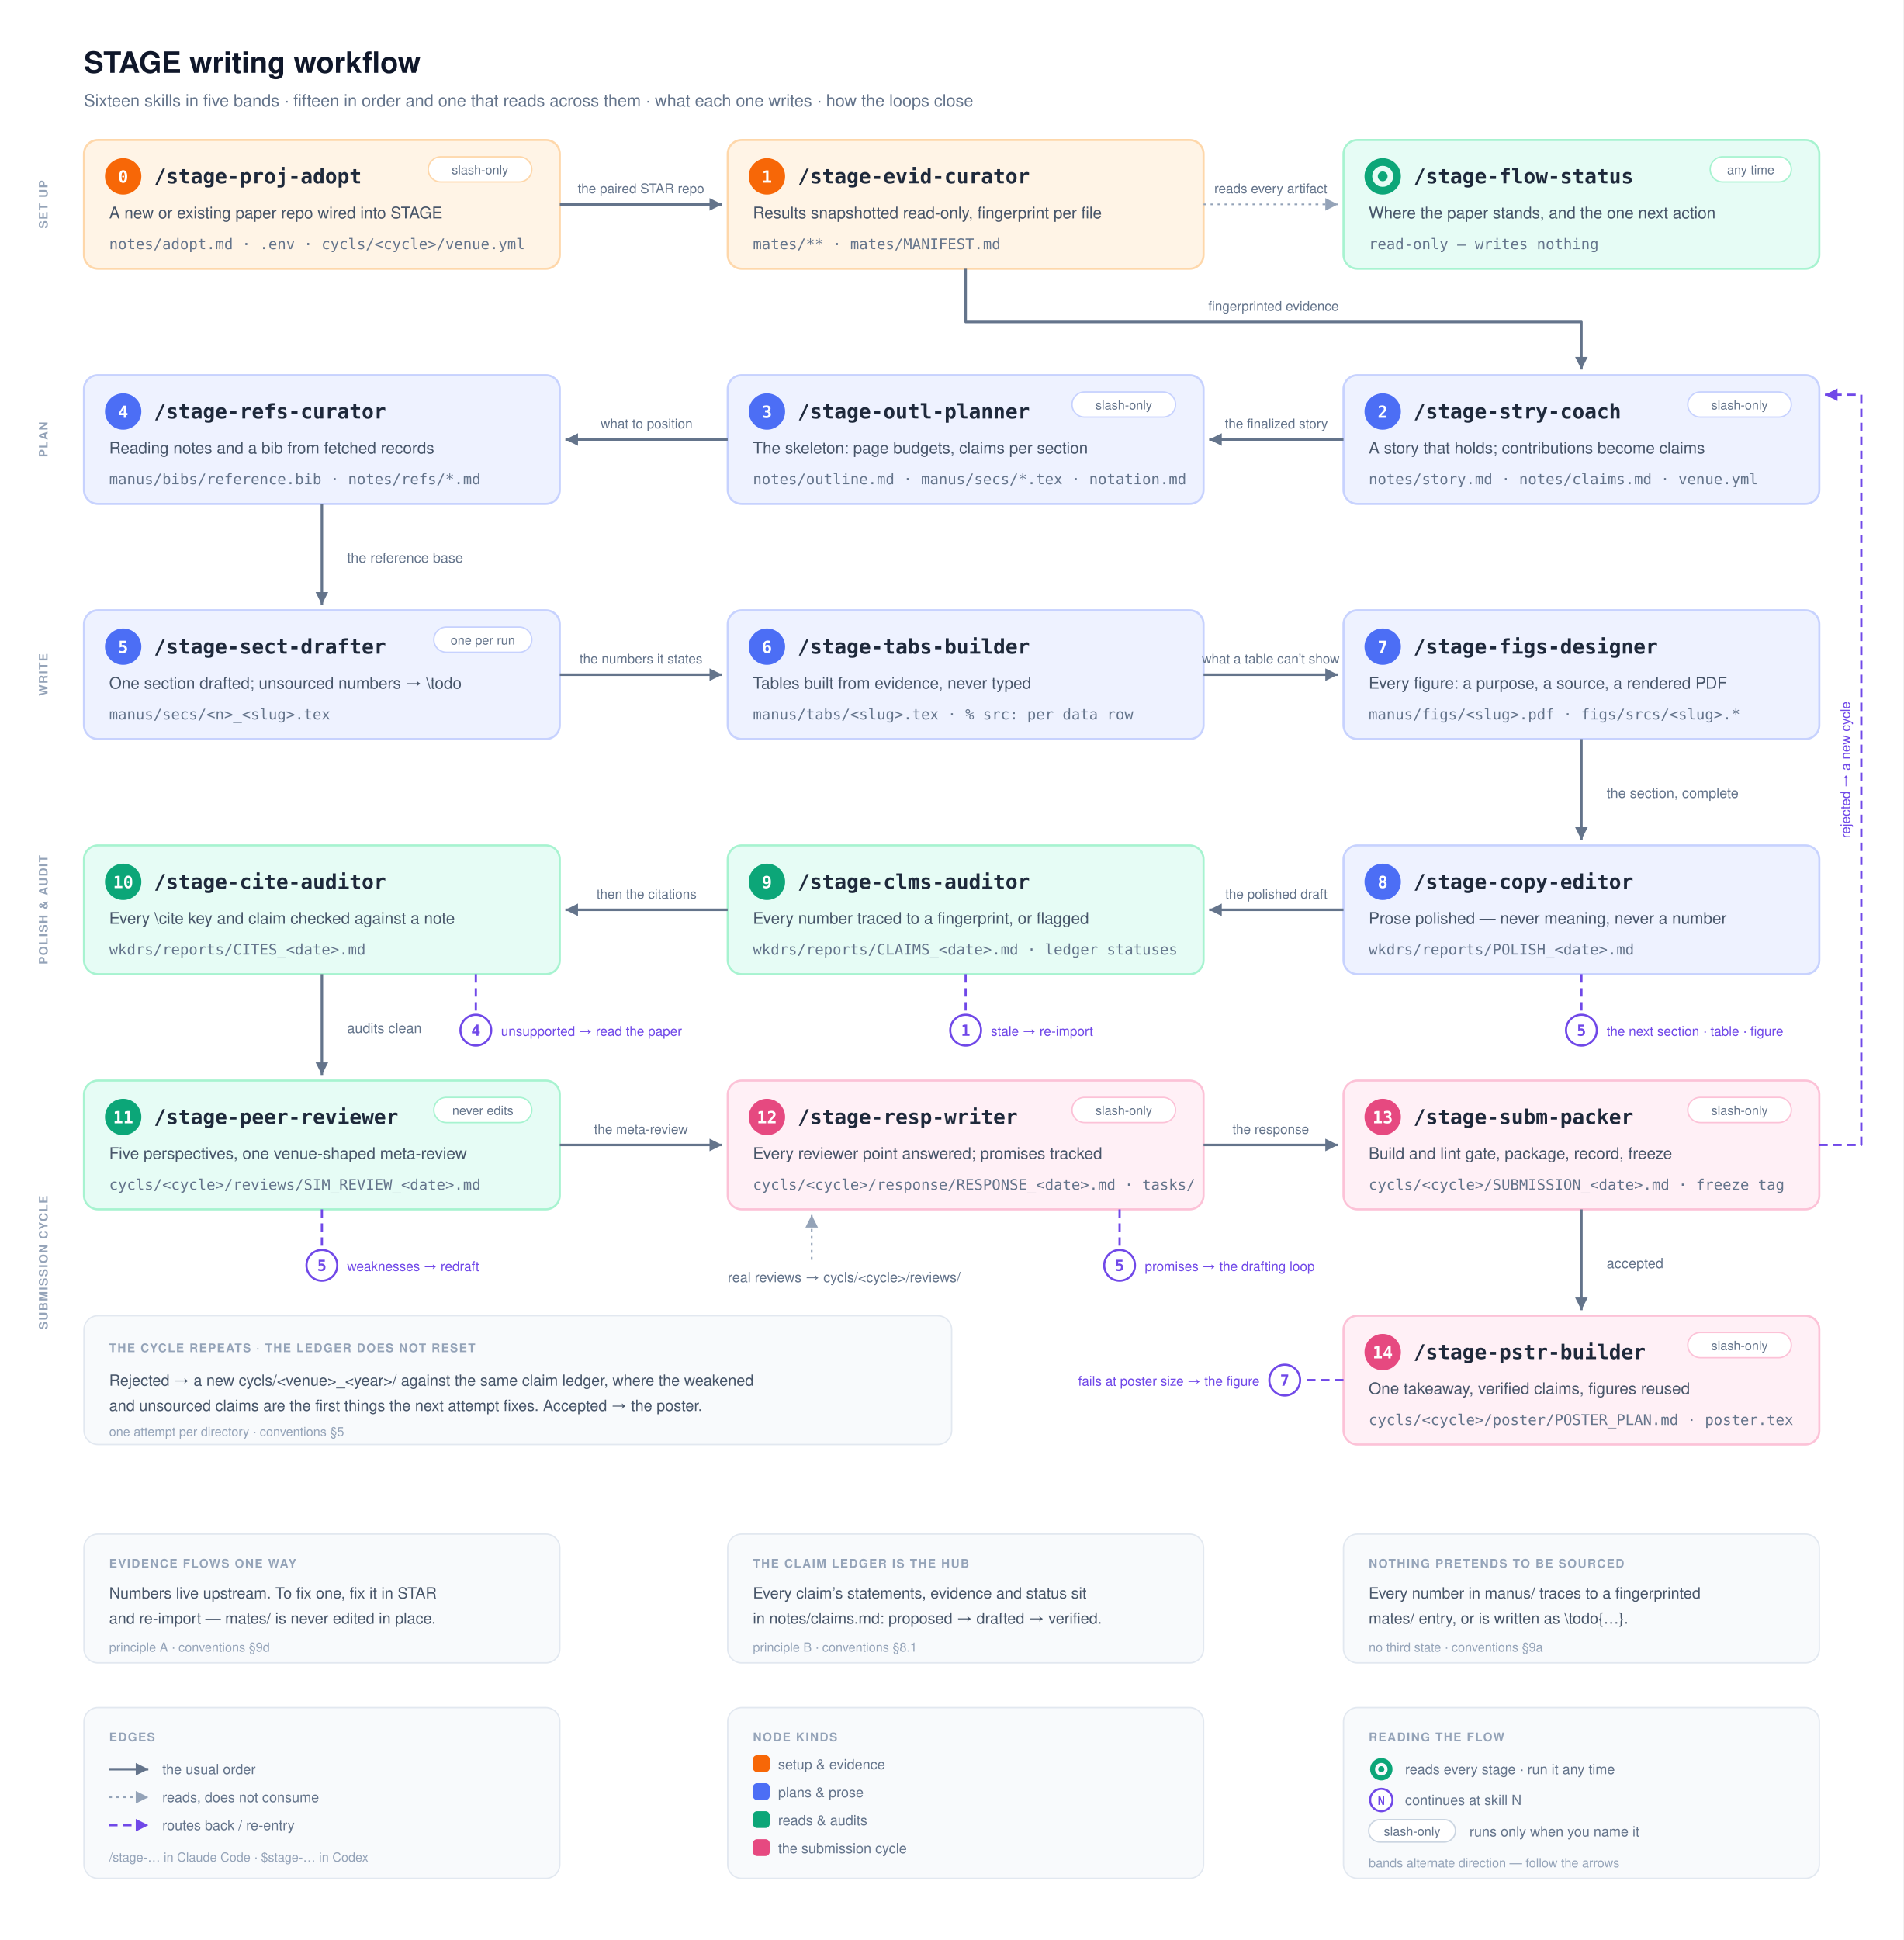
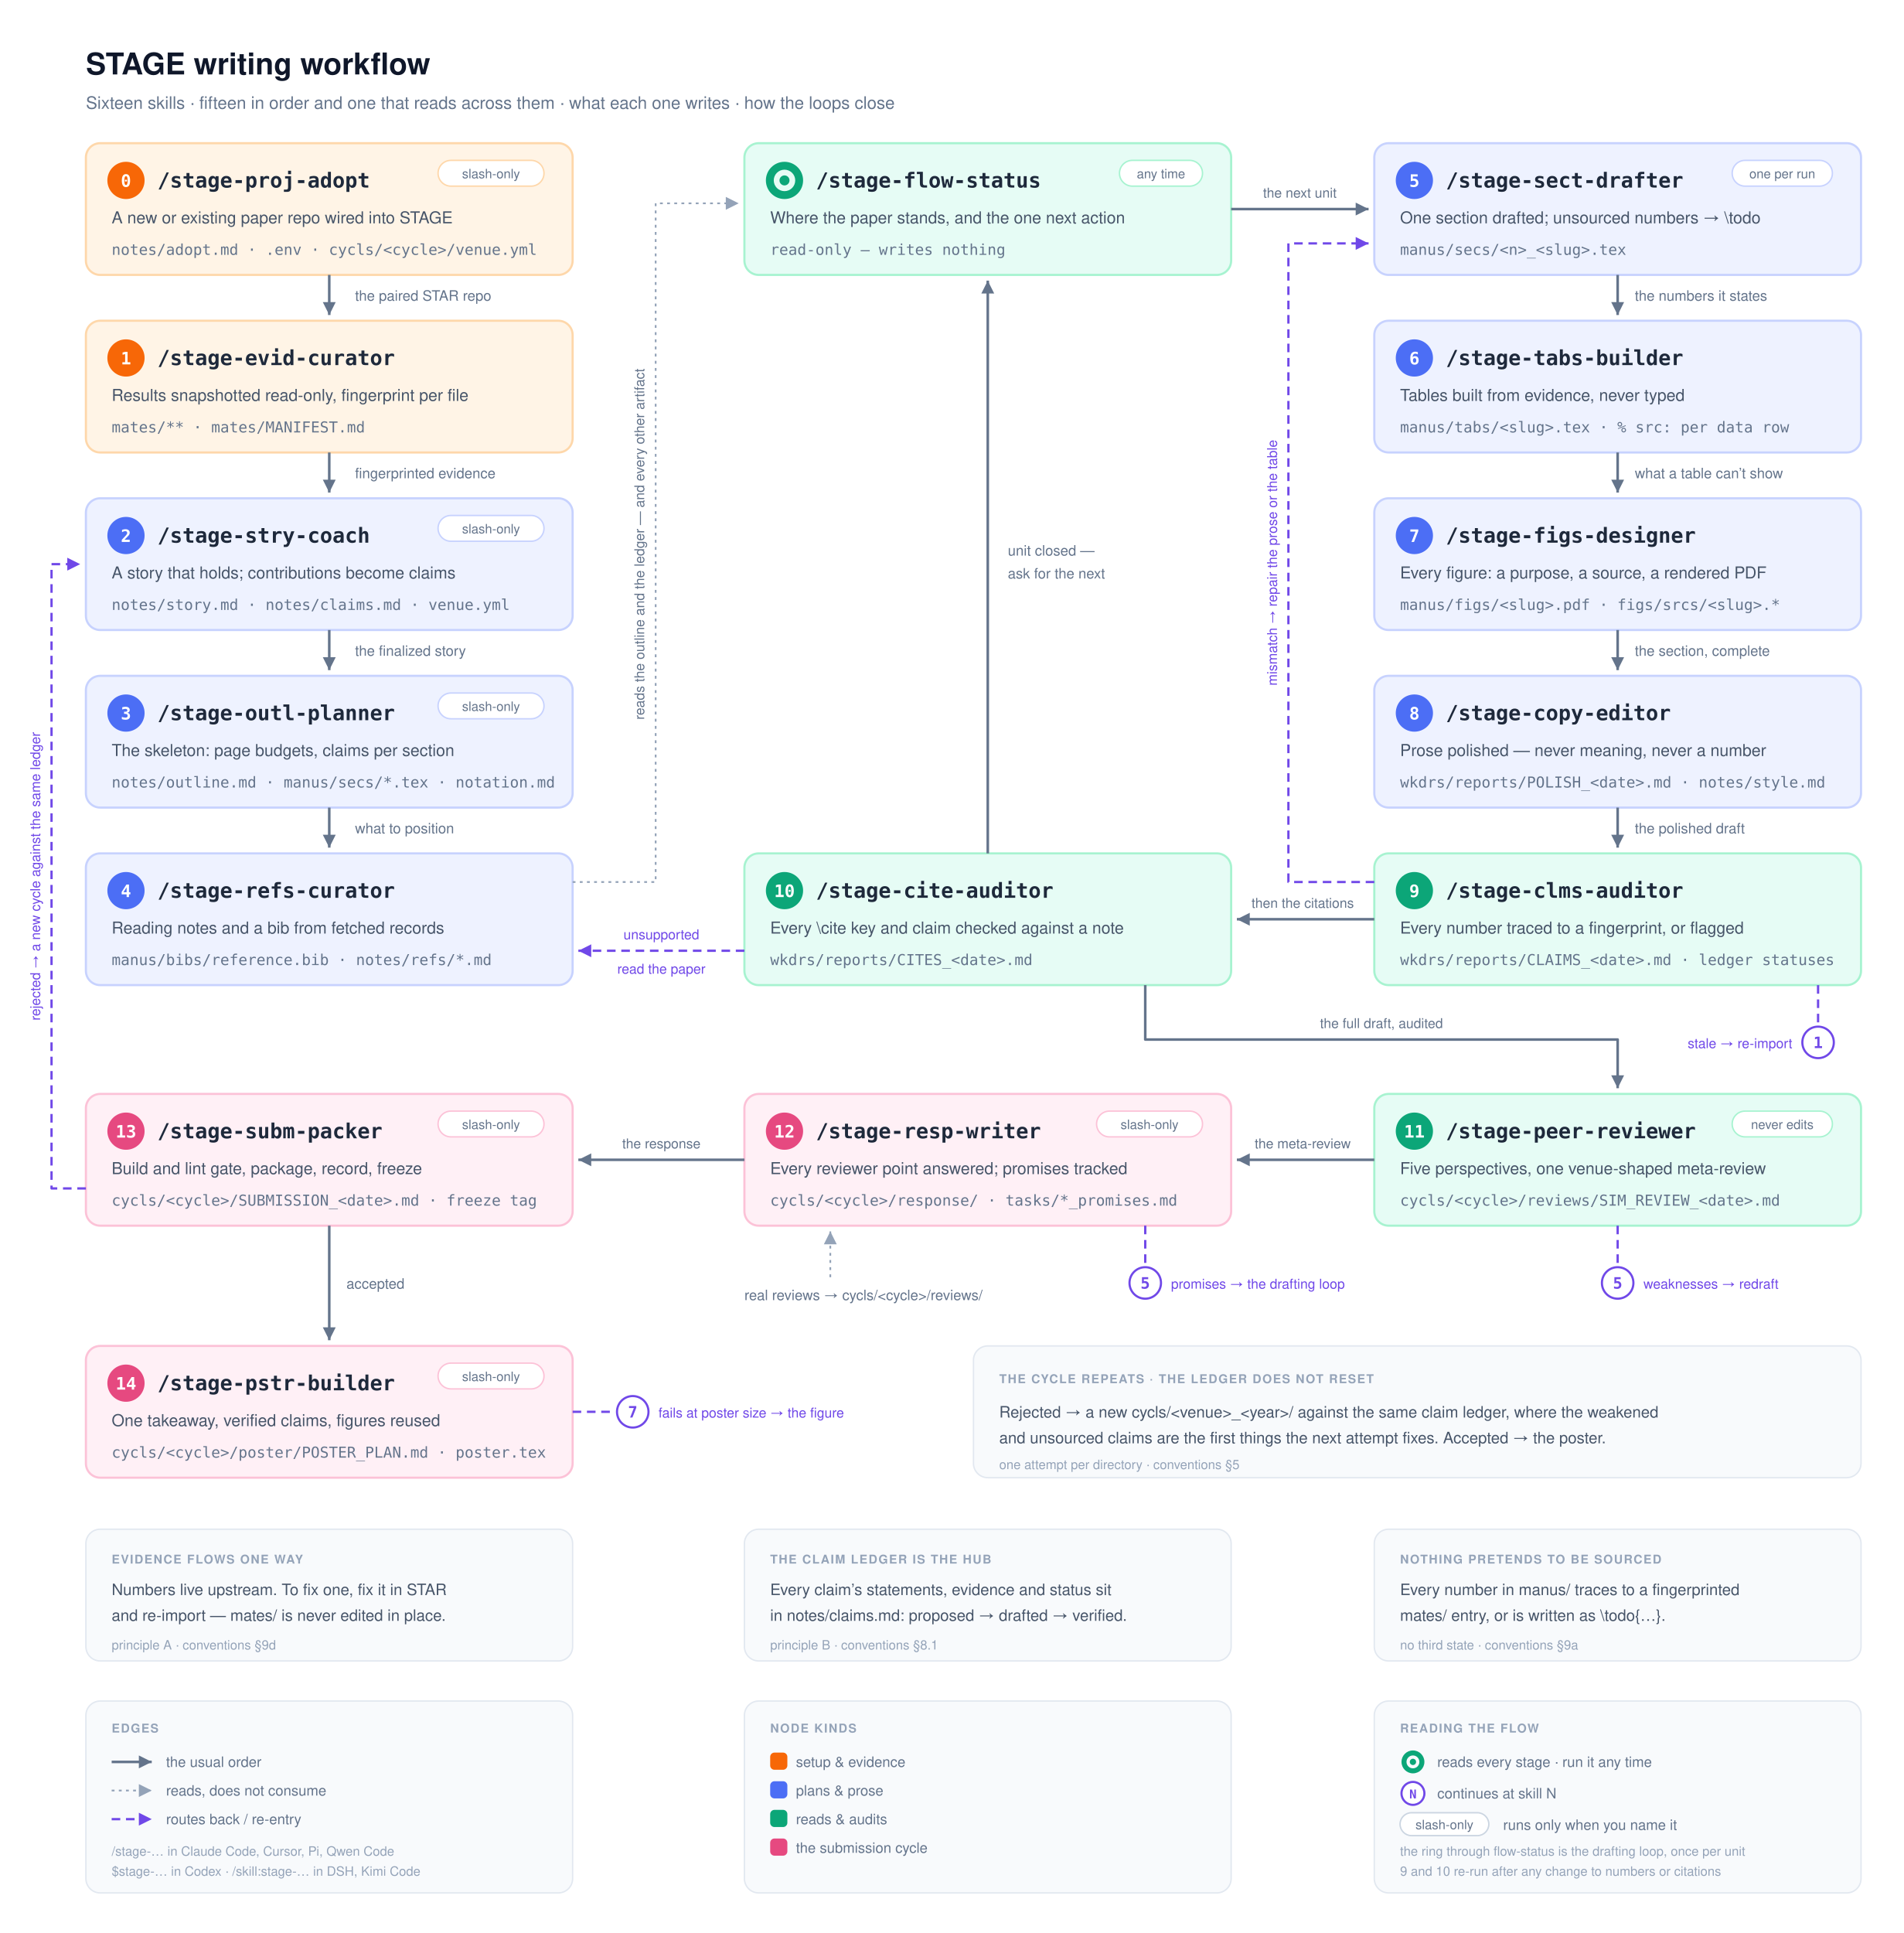
- <svg xmlns="http://www.w3.org/2000/svg" viewBox="0 0 1360 1386" width="1360" height="1386" font-family="-apple-system, BlinkMacSystemFont, 'Segoe UI', Helvetica, Arial, sans-serif">
+ <svg xmlns="http://www.w3.org/2000/svg" viewBox="0 0 1330 1350" width="1330" height="1350" font-family="-apple-system, BlinkMacSystemFont, 'Segoe UI', Helvetica, Arial, sans-serif">
  <defs>
    <style>
      .nt { font-family: Menlo, ui-monospace, SFMono-Regular, Consolas, monospace; font-size: 14.5px; font-weight: 600; fill: #1e293b; }
      .np { font-size: 11.5px; fill: #475569; }
      .no { font-family: Menlo, ui-monospace, SFMono-Regular, Consolas, monospace; font-size: 10.5px; fill: #64748b; }
      .bn { font-family: Menlo, ui-monospace, SFMono-Regular, Consolas, monospace; font-size: 12px; font-weight: 700; fill: #ffffff; text-anchor: middle; }
      .tag { font-size: 9px; fill: #64748b; text-anchor: middle; }
      .el { font-size: 10px; fill: #64748b; }
      .elc { font-size: 9.5px; fill: #64748b; text-anchor: middle; }
      .lv { font-size: 9.5px; fill: #7048e8; }
      .lvc { font-size: 9.5px; fill: #7048e8; text-anchor: middle; }
      .spine { fill: none; stroke: #64748b; stroke-width: 1.8; stroke-linejoin: round; }
      .loop { fill: none; stroke: #7048e8; stroke-width: 1.6; stroke-dasharray: 6 4; stroke-linejoin: round; }
      .stub { fill: none; stroke: #7048e8; stroke-width: 1.6; stroke-dasharray: 6 4; }
      .read { fill: none; stroke: #94a3b8; stroke-width: 1.2; stroke-dasharray: 2 3; stroke-linejoin: round; }
      .ah { fill: #64748b; }
      .ahr { fill: #94a3b8; }
      .ahv { fill: #7048e8; }
      .jn { font-family: Menlo, ui-monospace, SFMono-Regular, Consolas, monospace; font-size: 11px; font-weight: 700; fill: #7048e8; text-anchor: middle; }
      .lh { font-size: 8.5px; font-weight: 700; fill: #94a3b8; letter-spacing: 0.09em; }
-       .bl { font-size: 8.5px; font-weight: 700; fill: #94a3b8; letter-spacing: 0.09em; text-anchor: middle; }
      .ef { font-size: 9px; fill: #94a3b8; }
      .cb { font-size: 11px; fill: #475569; }
    </style>
  </defs>
-   <rect x="0" y="0" width="1360" height="1386" fill="#ffffff" />
+   <rect x="0" y="0" width="1330" height="1350" fill="#ffffff" />
  <text x="60" y="52" font-size="21" font-weight="700" fill="#0f172a">STAGE writing workflow</text>
-   <text x="60" y="76" font-size="12" fill="#64748b">Sixteen skills in five bands · fifteen in order and one that reads across them · what each one writes · how the loops close</text>
-   <text class="bl" x="34" y="146" transform="rotate(-90 34 146)">SET UP</text>
-   <text class="bl" x="34" y="314" transform="rotate(-90 34 314)">PLAN</text>
-   <text class="bl" x="34" y="482" transform="rotate(-90 34 482)">WRITE</text>
-   <text class="bl" x="34" y="650" transform="rotate(-90 34 650)">POLISH &amp; AUDIT</text>
-   <text class="bl" x="34" y="902" transform="rotate(-90 34 902)">SUBMISSION CYCLE</text>
+   <text x="60" y="76" font-size="12" fill="#64748b">Sixteen skills · fifteen in order and one that reads across them · what each one writes · how the loops close</text>
  <rect x="60" y="100" width="340" height="92" rx="10" fill="#fff4e6" stroke="#fed7aa" stroke-width="1.5" />
  <circle cx="88" cy="126" r="13" fill="#f76707" />
  <text class="bn" x="88" y="130.5">0</text>
  <text class="nt" x="110" y="131">/stage-proj-adopt</text>
  <rect x="306" y="112" width="74" height="18" rx="9" fill="#ffffff" stroke="#fed7aa" />
  <text class="tag" x="343" y="124.5">slash-only</text>
  <text class="np" x="78" y="156">A new or existing paper repo wired into STAGE</text>
  <text class="no" x="78" y="178">notes/adopt.md · .env · cycls/&lt;cycle&gt;/venue.yml</text>
-   <rect x="520" y="100" width="340" height="92" rx="10" fill="#fff4e6" stroke="#fed7aa" stroke-width="1.5" />
-   <circle cx="548" cy="126" r="13" fill="#f76707" />
-   <text class="bn" x="548" y="130.5">1</text>
-   <text class="nt" x="570" y="131">/stage-evid-curator</text>
-   <text class="np" x="538" y="156">Results snapshotted read-only, fingerprint per file</text>
-   <text class="no" x="538" y="178">mates/** · mates/MANIFEST.md</text>
-   <rect x="960" y="100" width="340" height="92" rx="10" fill="#e6fcf5" stroke="#a7f3d0" stroke-width="1.5" />
-   <circle cx="988" cy="126" r="13" fill="#0ca678" />
-   <circle cx="988" cy="126" r="7.5" fill="#e6fcf5" />
-   <circle cx="988" cy="126" r="3.5" fill="#0ca678" />
-   <text class="nt" x="1010" y="131">/stage-flow-status</text>
-   <rect x="1222" y="112" width="58" height="18" rx="9" fill="#ffffff" stroke="#a7f3d0" />
-   <text class="tag" x="1251" y="124.5">any time</text>
-   <text class="np" x="978" y="156">Where the paper stands, and the one next action</text>
-   <text class="no" x="978" y="178">read-only — writes nothing</text>
-   <rect x="960" y="268" width="340" height="92" rx="10" fill="#eef2ff" stroke="#c7d2fe" stroke-width="1.5" />
-   <circle cx="988" cy="294" r="13" fill="#4c6ef5" />
-   <text class="bn" x="988" y="298.5">2</text>
-   <text class="nt" x="1010" y="299">/stage-stry-coach</text>
-   <rect x="1206" y="280" width="74" height="18" rx="9" fill="#ffffff" stroke="#c7d2fe" />
-   <text class="tag" x="1243" y="292.5">slash-only</text>
-   <text class="np" x="978" y="324">A story that holds; contributions become claims</text>
-   <text class="no" x="978" y="346">notes/story.md · notes/claims.md · venue.yml</text>
-   <rect x="520" y="268" width="340" height="92" rx="10" fill="#eef2ff" stroke="#c7d2fe" stroke-width="1.5" />
-   <circle cx="548" cy="294" r="13" fill="#4c6ef5" />
-   <text class="bn" x="548" y="298.5">3</text>
-   <text class="nt" x="570" y="299">/stage-outl-planner</text>
-   <rect x="766" y="280" width="74" height="18" rx="9" fill="#ffffff" stroke="#c7d2fe" />
-   <text class="tag" x="803" y="292.5">slash-only</text>
-   <text class="np" x="538" y="324">The skeleton: page budgets, claims per section</text>
-   <text class="no" x="538" y="346">notes/outline.md · manus/secs/*.tex · notation.md</text>
-   <rect x="60" y="268" width="340" height="92" rx="10" fill="#eef2ff" stroke="#c7d2fe" stroke-width="1.5" />
-   <circle cx="88" cy="294" r="13" fill="#4c6ef5" />
-   <text class="bn" x="88" y="298.5">4</text>
-   <text class="nt" x="110" y="299">/stage-refs-curator</text>
-   <text class="np" x="78" y="324">Reading notes and a bib from fetched records</text>
-   <text class="no" x="78" y="346">manus/bibs/reference.bib · notes/refs/*.md</text>
-   <rect x="60" y="436" width="340" height="92" rx="10" fill="#eef2ff" stroke="#c7d2fe" stroke-width="1.5" />
-   <circle cx="88" cy="462" r="13" fill="#4c6ef5" />
-   <text class="bn" x="88" y="466.5">5</text>
-   <text class="nt" x="110" y="467">/stage-sect-drafter</text>
-   <rect x="310" y="448" width="70" height="18" rx="9" fill="#ffffff" stroke="#c7d2fe" />
-   <text class="tag" x="345" y="460.5">one per run</text>
-   <text class="np" x="78" y="492">One section drafted; unsourced numbers → \todo</text>
-   <text class="no" x="78" y="514">manus/secs/&lt;n&gt;_&lt;slug&gt;.tex</text>
-   <rect x="520" y="436" width="340" height="92" rx="10" fill="#eef2ff" stroke="#c7d2fe" stroke-width="1.5" />
-   <circle cx="548" cy="462" r="13" fill="#4c6ef5" />
-   <text class="bn" x="548" y="466.5">6</text>
-   <text class="nt" x="570" y="467">/stage-tabs-builder</text>
-   <text class="np" x="538" y="492">Tables built from evidence, never typed</text>
-   <text class="no" x="538" y="514">manus/tabs/&lt;slug&gt;.tex · % src: per data row</text>
-   <rect x="960" y="436" width="340" height="92" rx="10" fill="#eef2ff" stroke="#c7d2fe" stroke-width="1.5" />
-   <circle cx="988" cy="462" r="13" fill="#4c6ef5" />
-   <text class="bn" x="988" y="466.5">7</text>
-   <text class="nt" x="1010" y="467">/stage-figs-designer</text>
-   <text class="np" x="978" y="492">Every figure: a purpose, a source, a rendered PDF</text>
-   <text class="no" x="978" y="514">manus/figs/&lt;slug&gt;.pdf · figs/srcs/&lt;slug&gt;.*</text>
-   <rect x="960" y="604" width="340" height="92" rx="10" fill="#eef2ff" stroke="#c7d2fe" stroke-width="1.5" />
-   <circle cx="988" cy="630" r="13" fill="#4c6ef5" />
-   <text class="bn" x="988" y="634.5">8</text>
-   <text class="nt" x="1010" y="635">/stage-copy-editor</text>
-   <text class="np" x="978" y="660">Prose polished — never meaning, never a number</text>
-   <text class="no" x="978" y="682">wkdrs/reports/POLISH_&lt;date&gt;.md</text>
-   <rect x="520" y="604" width="340" height="92" rx="10" fill="#e6fcf5" stroke="#a7f3d0" stroke-width="1.5" />
-   <circle cx="548" cy="630" r="13" fill="#0ca678" />
-   <text class="bn" x="548" y="634.5">9</text>
-   <text class="nt" x="570" y="635">/stage-clms-auditor</text>
-   <text class="np" x="538" y="660">Every number traced to a fingerprint, or flagged</text>
-   <text class="no" x="538" y="682">wkdrs/reports/CLAIMS_&lt;date&gt;.md · ledger statuses</text>
-   <rect x="60" y="604" width="340" height="92" rx="10" fill="#e6fcf5" stroke="#a7f3d0" stroke-width="1.5" />
-   <circle cx="88" cy="630" r="13" fill="#0ca678" />
-   <text class="bn" x="88" y="634.5">10</text>
-   <text class="nt" x="110" y="635">/stage-cite-auditor</text>
-   <text class="np" x="78" y="660">Every \cite key and claim checked against a note</text>
-   <text class="no" x="78" y="682">wkdrs/reports/CITES_&lt;date&gt;.md</text>
-   <rect x="60" y="772" width="340" height="92" rx="10" fill="#e6fcf5" stroke="#a7f3d0" stroke-width="1.5" />
-   <circle cx="88" cy="798" r="13" fill="#0ca678" />
-   <text class="bn" x="88" y="802.5">11</text>
-   <text class="nt" x="110" y="803">/stage-peer-reviewer</text>
-   <rect x="310" y="784" width="70" height="18" rx="9" fill="#ffffff" stroke="#a7f3d0" />
-   <text class="tag" x="345" y="796.5">never edits</text>
-   <text class="np" x="78" y="828">Five perspectives, one venue-shaped meta-review</text>
-   <text class="no" x="78" y="850">cycls/&lt;cycle&gt;/reviews/SIM_REVIEW_&lt;date&gt;.md</text>
-   <rect x="520" y="772" width="340" height="92" rx="10" fill="#fff0f6" stroke="#fcc2d7" stroke-width="1.5" />
-   <circle cx="548" cy="798" r="13" fill="#e64980" />
-   <text class="bn" x="548" y="802.5">12</text>
-   <text class="nt" x="570" y="803">/stage-resp-writer</text>
-   <rect x="766" y="784" width="74" height="18" rx="9" fill="#ffffff" stroke="#fcc2d7" />
-   <text class="tag" x="803" y="796.5">slash-only</text>
-   <text class="np" x="538" y="828">Every reviewer point answered; promises tracked</text>
-   <text class="no" x="538" y="850">cycls/&lt;cycle&gt;/response/RESPONSE_&lt;date&gt;.md · tasks/</text>
-   <rect x="960" y="772" width="340" height="92" rx="10" fill="#fff0f6" stroke="#fcc2d7" stroke-width="1.5" />
-   <circle cx="988" cy="798" r="13" fill="#e64980" />
-   <text class="bn" x="988" y="802.5">13</text>
-   <text class="nt" x="1010" y="803">/stage-subm-packer</text>
-   <rect x="1206" y="784" width="74" height="18" rx="9" fill="#ffffff" stroke="#fcc2d7" />
-   <text class="tag" x="1243" y="796.5">slash-only</text>
-   <text class="np" x="978" y="828">Build and lint gate, package, record, freeze</text>
-   <text class="no" x="978" y="850">cycls/&lt;cycle&gt;/SUBMISSION_&lt;date&gt;.md · freeze tag</text>
-   <rect x="60" y="940" width="620" height="92" rx="10" fill="#f8fafc" stroke="#e2e8f0" />
-   <text class="lh" x="78" y="966">THE CYCLE REPEATS · THE LEDGER DOES NOT RESET</text>
-   <text class="cb" x="78" y="990">Rejected → a new cycls/&lt;venue&gt;_&lt;year&gt;/ against the same claim ledger, where the weakened</text>
-   <text class="cb" x="78" y="1008">and unsourced claims are the first things the next attempt fixes. Accepted → the poster.</text>
-   <text class="ef" x="78" y="1026">one attempt per directory · conventions §5</text>
-   <rect x="960" y="940" width="340" height="92" rx="10" fill="#fff0f6" stroke="#fcc2d7" stroke-width="1.5" />
-   <circle cx="988" cy="966" r="13" fill="#e64980" />
-   <text class="bn" x="988" y="970.5">14</text>
-   <text class="nt" x="1010" y="971">/stage-pstr-builder</text>
-   <rect x="1206" y="952" width="74" height="18" rx="9" fill="#ffffff" stroke="#fcc2d7" />
-   <text class="tag" x="1243" y="964.5">slash-only</text>
-   <text class="np" x="978" y="996">One takeaway, verified claims, figures reused</text>
-   <text class="no" x="978" y="1018">cycls/&lt;cycle&gt;/poster/POSTER_PLAN.md · poster.tex</text>
-   <path class="spine" d="M400,146 L516,146" />
-   <path class="ah" d="M516,146 L507,141.5 L507,150.5 Z" />
-   <text class="elc" x="458" y="138">the paired STAR repo</text>
-   <path class="read" d="M860,146 L956,146" />
-   <path class="ahr" d="M956,146 L947,141.5 L947,150.5 Z" />
-   <text class="elc" x="908" y="138">reads every artifact</text>
-   <path class="spine" d="M960,314 L864,314" />
-   <path class="ah" d="M864,314 L873,309.5 L873,318.5 Z" />
-   <text class="elc" x="912" y="306">the finalized story</text>
-   <path class="spine" d="M520,314 L404,314" />
-   <path class="ah" d="M404,314 L413,309.5 L413,318.5 Z" />
-   <text class="elc" x="462" y="306">what to position</text>
-   <path class="spine" d="M400,482 L516,482" />
-   <path class="ah" d="M516,482 L507,477.5 L507,486.5 Z" />
-   <text class="elc" x="458" y="474">the numbers it states</text>
-   <path class="spine" d="M860,482 L956,482" />
-   <path class="ah" d="M956,482 L947,477.5 L947,486.5 Z" />
-   <text class="elc" x="908" y="474">what a table can’t show</text>
-   <path class="spine" d="M960,650 L864,650" />
-   <path class="ah" d="M864,650 L873,645.5 L873,654.5 Z" />
-   <text class="elc" x="912" y="642">the polished draft</text>
-   <path class="spine" d="M520,650 L404,650" />
-   <path class="ah" d="M404,650 L413,645.5 L413,654.5 Z" />
-   <text class="elc" x="462" y="642">then the citations</text>
-   <path class="spine" d="M400,818 L516,818" />
-   <path class="ah" d="M516,818 L507,813.5 L507,822.5 Z" />
-   <text class="elc" x="458" y="810">the meta-review</text>
-   <path class="spine" d="M860,818 L956,818" />
-   <path class="ah" d="M956,818 L947,813.5 L947,822.5 Z" />
-   <text class="elc" x="908" y="810">the response</text>
-   <path class="spine" d="M690,192 L690,230 L1130,230 L1130,264" />
-   <path class="ah" d="M1130,264 L1125.5,255 L1134.5,255 Z" />
-   <text class="elc" x="910" y="222">fingerprinted evidence</text>
-   <path class="spine" d="M230,360 L230,432" />
-   <path class="ah" d="M230,432 L225.5,423 L234.5,423 Z" />
-   <text class="el" x="248" y="402">the reference base</text>
-   <path class="spine" d="M1130,528 L1130,600" />
-   <path class="ah" d="M1130,600 L1125.5,591 L1134.5,591 Z" />
-   <text class="el" x="1148" y="570">the section, complete</text>
-   <path class="spine" d="M230,696 L230,768" />
-   <path class="ah" d="M230,768 L225.5,759 L234.5,759 Z" />
-   <text class="el" x="248" y="738">audits clean</text>
-   <path class="read" d="M580,900 L580,868" />
-   <path class="ahr" d="M580,868 L575.5,877 L584.5,877 Z" />
-   <text class="el" x="520" y="916">real reviews → cycls/&lt;cycle&gt;/reviews/</text>
-   <path class="spine" d="M1130,864 L1130,936" />
-   <path class="ah" d="M1130,936 L1125.5,927 L1134.5,927 Z" />
-   <text class="el" x="1148" y="906">accepted</text>
-   <path class="loop" d="M1300,818 L1330,818 L1330,282 L1304,282" />
-   <path class="ahv" d="M1304,282 L1313,277.5 L1313,286.5 Z" />
-   <text class="lvc" x="1322" y="550" transform="rotate(-90 1322 550)">rejected → a new cycle</text>
-   <path class="stub" d="M1130,696 L1130,722" />
-   <circle cx="1130" cy="736" r="11" fill="#ffffff" stroke="#7048e8" stroke-width="1.5" />
-   <text class="jn" x="1130" y="740">5</text>
-   <text class="lv" x="1148" y="740">the next section · table · figure</text>
-   <path class="stub" d="M690,696 L690,722" />
-   <circle cx="690" cy="736" r="11" fill="#ffffff" stroke="#7048e8" stroke-width="1.5" />
-   <text class="jn" x="690" y="740">1</text>
-   <text class="lv" x="708" y="740">stale → re-import</text>
-   <path class="stub" d="M340,696 L340,722" />
-   <circle cx="340" cy="736" r="11" fill="#ffffff" stroke="#7048e8" stroke-width="1.5" />
-   <text class="jn" x="340" y="740">4</text>
-   <text class="lv" x="358" y="740">unsupported → read the paper</text>
-   <path class="stub" d="M230,864 L230,890" />
-   <circle cx="230" cy="904" r="11" fill="#ffffff" stroke="#7048e8" stroke-width="1.5" />
-   <text class="jn" x="230" y="908">5</text>
-   <text class="lv" x="248" y="908">weaknesses → redraft</text>
-   <path class="stub" d="M800,864 L800,890" />
-   <circle cx="800" cy="904" r="11" fill="#ffffff" stroke="#7048e8" stroke-width="1.5" />
-   <text class="jn" x="800" y="908">5</text>
-   <text class="lv" x="818" y="908">promises → the drafting loop</text>
-   <path class="stub" d="M960,986 L930,986" />
-   <circle cx="918" cy="986" r="11" fill="#ffffff" stroke="#7048e8" stroke-width="1.5" />
-   <text class="jn" x="918" y="990">7</text>
-   <text class="lv" x="900" y="990" text-anchor="end">fails at poster size → the figure</text>
-   <rect x="60" y="1096" width="340" height="92" rx="10" fill="#f8fafc" stroke="#e2e8f0" />
-   <text class="lh" x="78" y="1120">EVIDENCE FLOWS ONE WAY</text>
-   <text class="cb" x="78" y="1142">Numbers live upstream. To fix one, fix it in STAR</text>
-   <text class="cb" x="78" y="1160">and re-import — mates/ is never edited in place.</text>
-   <text class="ef" x="78" y="1180">principle A · conventions §9d</text>
-   <rect x="520" y="1096" width="340" height="92" rx="10" fill="#f8fafc" stroke="#e2e8f0" />
-   <text class="lh" x="538" y="1120">THE CLAIM LEDGER IS THE HUB</text>
-   <text class="cb" x="538" y="1142">Every claim’s statements, evidence and status sit</text>
-   <text class="cb" x="538" y="1160">in notes/claims.md: proposed → drafted → verified.</text>
-   <text class="ef" x="538" y="1180">principle B · conventions §8.1</text>
-   <rect x="960" y="1096" width="340" height="92" rx="10" fill="#f8fafc" stroke="#e2e8f0" />
-   <text class="lh" x="978" y="1120">NOTHING PRETENDS TO BE SOURCED</text>
-   <text class="cb" x="978" y="1142">Every number in manus/ traces to a fingerprinted</text>
-   <text class="cb" x="978" y="1160">mates/ entry, or is written as \todo{…}.</text>
-   <text class="ef" x="978" y="1180">no third state · conventions §9a</text>
-   <rect x="60" y="1220" width="340" height="122" rx="10" fill="#f8fafc" stroke="#e2e8f0" />
-   <text class="lh" x="78" y="1244">EDGES</text>
-   <path class="spine" d="M78,1264 L106,1264" />
-   <path class="ah" d="M106,1264 L97,1259.5 L97,1268.5 Z" />
-   <text class="el" x="116" y="1267.5">the usual order</text>
-   <path class="read" d="M78,1284 L106,1284" />
-   <path class="ahr" d="M106,1284 L97,1279.5 L97,1288.5 Z" />
-   <text class="el" x="116" y="1287.5">reads, does not consume</text>
-   <path class="loop" d="M78,1304 L106,1304" />
-   <path class="ahv" d="M106,1304 L97,1299.5 L97,1308.5 Z" />
-   <text class="el" x="116" y="1307.5">routes back / re-entry</text>
-   <text class="ef" x="78" y="1330">/stage-… in Claude Code · $stage-… in Codex</text>
-   <rect x="520" y="1220" width="340" height="122" rx="10" fill="#f8fafc" stroke="#e2e8f0" />
-   <text class="lh" x="538" y="1244">NODE KINDS</text>
-   <rect x="538" y="1254" width="12" height="12" rx="3" fill="#f76707" />
-   <text class="el" x="556" y="1264">setup &amp; evidence</text>
-   <rect x="538" y="1274" width="12" height="12" rx="3" fill="#4c6ef5" />
-   <text class="el" x="556" y="1284">plans &amp; prose</text>
-   <rect x="538" y="1294" width="12" height="12" rx="3" fill="#0ca678" />
-   <text class="el" x="556" y="1304">reads &amp; audits</text>
-   <rect x="538" y="1314" width="12" height="12" rx="3" fill="#e64980" />
-   <text class="el" x="556" y="1324">the submission cycle</text>
-   <rect x="960" y="1220" width="340" height="122" rx="10" fill="#f8fafc" stroke="#e2e8f0" />
-   <text class="lh" x="978" y="1244">READING THE FLOW</text>
-   <circle cx="987" cy="1264" r="8" fill="#0ca678" />
-   <circle cx="987" cy="1264" r="4.5" fill="#f8fafc" />
-   <circle cx="987" cy="1264" r="2.2" fill="#0ca678" />
-   <text class="el" x="1004" y="1267.5">reads every stage · run it any time</text>
-   <circle cx="987" cy="1286" r="8" fill="#ffffff" stroke="#7048e8" stroke-width="1.5" />
-   <text class="jn" x="987" y="1289.5" style="font-size:8.5px">N</text>
-   <text class="el" x="1004" y="1289.5">continues at skill N</text>
-   <rect x="978" y="1300" width="62" height="16" rx="8" fill="#ffffff" stroke="#cbd5e1" />
-   <text class="tag" x="1009" y="1311.5">slash-only</text>
-   <text class="el" x="1050" y="1312">runs only when you name it</text>
-   <text class="ef" x="978" y="1334">bands alternate direction — follow the arrows</text>
+   <rect x="60" y="224" width="340" height="92" rx="10" fill="#fff4e6" stroke="#fed7aa" stroke-width="1.5" />
+   <circle cx="88" cy="250" r="13" fill="#f76707" />
+   <text class="bn" x="88" y="254.5">1</text>
+   <text class="nt" x="110" y="255">/stage-evid-curator</text>
+   <text class="np" x="78" y="280">Results snapshotted read-only, fingerprint per file</text>
+   <text class="no" x="78" y="302">mates/** · mates/MANIFEST.md</text>
+   <rect x="60" y="348" width="340" height="92" rx="10" fill="#eef2ff" stroke="#c7d2fe" stroke-width="1.5" />
+   <circle cx="88" cy="374" r="13" fill="#4c6ef5" />
+   <text class="bn" x="88" y="378.5">2</text>
+   <text class="nt" x="110" y="379">/stage-stry-coach</text>
+   <rect x="306" y="360" width="74" height="18" rx="9" fill="#ffffff" stroke="#c7d2fe" />
+   <text class="tag" x="343" y="372.5">slash-only</text>
+   <text class="np" x="78" y="404">A story that holds; contributions become claims</text>
+   <text class="no" x="78" y="426">notes/story.md · notes/claims.md · venue.yml</text>
+   <rect x="60" y="472" width="340" height="92" rx="10" fill="#eef2ff" stroke="#c7d2fe" stroke-width="1.5" />
+   <circle cx="88" cy="498" r="13" fill="#4c6ef5" />
+   <text class="bn" x="88" y="502.5">3</text>
+   <text class="nt" x="110" y="503">/stage-outl-planner</text>
+   <rect x="306" y="484" width="74" height="18" rx="9" fill="#ffffff" stroke="#c7d2fe" />
+   <text class="tag" x="343" y="496.5">slash-only</text>
+   <text class="np" x="78" y="528">The skeleton: page budgets, claims per section</text>
+   <text class="no" x="78" y="550">notes/outline.md · manus/secs/*.tex · notation.md</text>
+   <rect x="60" y="596" width="340" height="92" rx="10" fill="#eef2ff" stroke="#c7d2fe" stroke-width="1.5" />
+   <circle cx="88" cy="622" r="13" fill="#4c6ef5" />
+   <text class="bn" x="88" y="626.5">4</text>
+   <text class="nt" x="110" y="627">/stage-refs-curator</text>
+   <text class="np" x="78" y="652">Reading notes and a bib from fetched records</text>
+   <text class="no" x="78" y="674">manus/bibs/reference.bib · notes/refs/*.md</text>
+   <rect x="520" y="100" width="340" height="92" rx="10" fill="#e6fcf5" stroke="#a7f3d0" stroke-width="1.5" />
+   <circle cx="548" cy="126" r="13" fill="#0ca678" />
+   <circle cx="548" cy="126" r="7.5" fill="#e6fcf5" />
+   <circle cx="548" cy="126" r="3.5" fill="#0ca678" />
+   <text class="nt" x="570" y="131">/stage-flow-status</text>
+   <rect x="782" y="112" width="58" height="18" rx="9" fill="#ffffff" stroke="#a7f3d0" />
+   <text class="tag" x="811" y="124.5">any time</text>
+   <text class="np" x="538" y="156">Where the paper stands, and the one next action</text>
+   <text class="no" x="538" y="178">read-only — writes nothing</text>
+   <rect x="520" y="596" width="340" height="92" rx="10" fill="#e6fcf5" stroke="#a7f3d0" stroke-width="1.5" />
+   <circle cx="548" cy="622" r="13" fill="#0ca678" />
+   <text class="bn" x="548" y="626.5">10</text>
+   <text class="nt" x="570" y="627">/stage-cite-auditor</text>
+   <text class="np" x="538" y="652">Every \cite key and claim checked against a note</text>
+   <text class="no" x="538" y="674">wkdrs/reports/CITES_&lt;date&gt;.md</text>
+   <rect x="960" y="100" width="340" height="92" rx="10" fill="#eef2ff" stroke="#c7d2fe" stroke-width="1.5" />
+   <circle cx="988" cy="126" r="13" fill="#4c6ef5" />
+   <text class="bn" x="988" y="130.5">5</text>
+   <text class="nt" x="1010" y="131">/stage-sect-drafter</text>
+   <rect x="1210" y="112" width="70" height="18" rx="9" fill="#ffffff" stroke="#c7d2fe" />
+   <text class="tag" x="1245" y="124.5">one per run</text>
+   <text class="np" x="978" y="156">One section drafted; unsourced numbers → \todo</text>
+   <text class="no" x="978" y="178">manus/secs/&lt;n&gt;_&lt;slug&gt;.tex</text>
+   <rect x="960" y="224" width="340" height="92" rx="10" fill="#eef2ff" stroke="#c7d2fe" stroke-width="1.5" />
+   <circle cx="988" cy="250" r="13" fill="#4c6ef5" />
+   <text class="bn" x="988" y="254.5">6</text>
+   <text class="nt" x="1010" y="255">/stage-tabs-builder</text>
+   <text class="np" x="978" y="280">Tables built from evidence, never typed</text>
+   <text class="no" x="978" y="302">manus/tabs/&lt;slug&gt;.tex · % src: per data row</text>
+   <rect x="960" y="348" width="340" height="92" rx="10" fill="#eef2ff" stroke="#c7d2fe" stroke-width="1.5" />
+   <circle cx="988" cy="374" r="13" fill="#4c6ef5" />
+   <text class="bn" x="988" y="378.5">7</text>
+   <text class="nt" x="1010" y="379">/stage-figs-designer</text>
+   <text class="np" x="978" y="404">Every figure: a purpose, a source, a rendered PDF</text>
+   <text class="no" x="978" y="426">manus/figs/&lt;slug&gt;.pdf · figs/srcs/&lt;slug&gt;.*</text>
+   <rect x="960" y="472" width="340" height="92" rx="10" fill="#eef2ff" stroke="#c7d2fe" stroke-width="1.5" />
+   <circle cx="988" cy="498" r="13" fill="#4c6ef5" />
+   <text class="bn" x="988" y="502.5">8</text>
+   <text class="nt" x="1010" y="503">/stage-copy-editor</text>
+   <text class="np" x="978" y="528">Prose polished — never meaning, never a number</text>
+   <text class="no" x="978" y="550">wkdrs/reports/POLISH_&lt;date&gt;.md · notes/style.md</text>
+   <rect x="960" y="596" width="340" height="92" rx="10" fill="#e6fcf5" stroke="#a7f3d0" stroke-width="1.5" />
+   <circle cx="988" cy="622" r="13" fill="#0ca678" />
+   <text class="bn" x="988" y="626.5">9</text>
+   <text class="nt" x="1010" y="627">/stage-clms-auditor</text>
+   <text class="np" x="978" y="652">Every number traced to a fingerprint, or flagged</text>
+   <text class="no" x="978" y="674">wkdrs/reports/CLAIMS_&lt;date&gt;.md · ledger statuses</text>
+   <rect x="960" y="764" width="340" height="92" rx="10" fill="#e6fcf5" stroke="#a7f3d0" stroke-width="1.5" />
+   <circle cx="988" cy="790" r="13" fill="#0ca678" />
+   <text class="bn" x="988" y="794.5">11</text>
+   <text class="nt" x="1010" y="795">/stage-peer-reviewer</text>
+   <rect x="1210" y="776" width="70" height="18" rx="9" fill="#ffffff" stroke="#a7f3d0" />
+   <text class="tag" x="1245" y="788.5">never edits</text>
+   <text class="np" x="978" y="820">Five perspectives, one venue-shaped meta-review</text>
+   <text class="no" x="978" y="842">cycls/&lt;cycle&gt;/reviews/SIM_REVIEW_&lt;date&gt;.md</text>
+   <rect x="520" y="764" width="340" height="92" rx="10" fill="#fff0f6" stroke="#fcc2d7" stroke-width="1.5" />
+   <circle cx="548" cy="790" r="13" fill="#e64980" />
+   <text class="bn" x="548" y="794.5">12</text>
+   <text class="nt" x="570" y="795">/stage-resp-writer</text>
+   <rect x="766" y="776" width="74" height="18" rx="9" fill="#ffffff" stroke="#fcc2d7" />
+   <text class="tag" x="803" y="788.5">slash-only</text>
+   <text class="np" x="538" y="820">Every reviewer point answered; promises tracked</text>
+   <text class="no" x="538" y="842">cycls/&lt;cycle&gt;/response/ · tasks/*_promises.md</text>
+   <rect x="60" y="764" width="340" height="92" rx="10" fill="#fff0f6" stroke="#fcc2d7" stroke-width="1.5" />
+   <circle cx="88" cy="790" r="13" fill="#e64980" />
+   <text class="bn" x="88" y="794.5">13</text>
+   <text class="nt" x="110" y="795">/stage-subm-packer</text>
+   <rect x="306" y="776" width="74" height="18" rx="9" fill="#ffffff" stroke="#fcc2d7" />
+   <text class="tag" x="343" y="788.5">slash-only</text>
+   <text class="np" x="78" y="820">Build and lint gate, package, record, freeze</text>
+   <text class="no" x="78" y="842">cycls/&lt;cycle&gt;/SUBMISSION_&lt;date&gt;.md · freeze tag</text>
+   <rect x="60" y="940" width="340" height="92" rx="10" fill="#fff0f6" stroke="#fcc2d7" stroke-width="1.5" />
+   <circle cx="88" cy="966" r="13" fill="#e64980" />
+   <text class="bn" x="88" y="970.5">14</text>
+   <text class="nt" x="110" y="971">/stage-pstr-builder</text>
+   <rect x="306" y="952" width="74" height="18" rx="9" fill="#ffffff" stroke="#fcc2d7" />
+   <text class="tag" x="343" y="964.5">slash-only</text>
+   <text class="np" x="78" y="996">One takeaway, verified claims, figures reused</text>
+   <text class="no" x="78" y="1018">cycls/&lt;cycle&gt;/poster/POSTER_PLAN.md · poster.tex</text>
+   <rect x="680" y="940" width="620" height="92" rx="10" fill="#f8fafc" stroke="#e2e8f0" />
+   <text class="lh" x="698" y="966">THE CYCLE REPEATS · THE LEDGER DOES NOT RESET</text>
+   <text class="cb" x="698" y="990">Rejected → a new cycls/&lt;venue&gt;_&lt;year&gt;/ against the same claim ledger, where the weakened</text>
+   <text class="cb" x="698" y="1008">and unsourced claims are the first things the next attempt fixes. Accepted → the poster.</text>
+   <text class="ef" x="698" y="1026">one attempt per directory · conventions §5</text>
+   <path class="spine" d="M230,192 L230,220" />
+   <path class="ah" d="M230,220 L225.5,211 L234.5,211 Z" />
+   <text class="el" x="248" y="210">the paired STAR repo</text>
+   <path class="spine" d="M230,316 L230,344" />
+   <path class="ah" d="M230,344 L225.5,335 L234.5,335 Z" />
+   <text class="el" x="248" y="334">fingerprinted evidence</text>
+   <path class="spine" d="M230,440 L230,468" />
+   <path class="ah" d="M230,468 L225.5,459 L234.5,459 Z" />
+   <text class="el" x="248" y="458">the finalized story</text>
+   <path class="spine" d="M230,564 L230,592" />
+   <path class="ah" d="M230,592 L225.5,583 L234.5,583 Z" />
+   <text class="el" x="248" y="582">what to position</text>
+   <path class="read" d="M400,616 L458,616 L458,142 L516,142" />
+   <path class="ahr" d="M516,142 L507,137.5 L507,146.5 Z" />
+   <text class="elc" x="450" y="380" transform="rotate(-90 450 380)">reads the outline and the ledger — and every other artifact</text>
+   <path class="spine" d="M860,146 L956,146" />
+   <path class="ah" d="M956,146 L947,141.5 L947,150.5 Z" />
+   <text class="elc" x="908" y="138">the next unit</text>
+   <path class="spine" d="M1130,192 L1130,220" />
+   <path class="ah" d="M1130,220 L1125.5,211 L1134.5,211 Z" />
+   <text class="el" x="1142" y="210">the numbers it states</text>
+   <path class="spine" d="M1130,316 L1130,344" />
+   <path class="ah" d="M1130,344 L1125.5,335 L1134.5,335 Z" />
+   <text class="el" x="1142" y="334">what a table can’t show</text>
+   <path class="spine" d="M1130,440 L1130,468" />
+   <path class="ah" d="M1130,468 L1125.5,459 L1134.5,459 Z" />
+   <text class="el" x="1142" y="458">the section, complete</text>
+   <path class="spine" d="M1130,564 L1130,592" />
+   <path class="ah" d="M1130,592 L1125.5,583 L1134.5,583 Z" />
+   <text class="el" x="1142" y="582">the polished draft</text>
+   <path class="spine" d="M960,642 L864,642" />
+   <path class="ah" d="M864,642 L873,637.5 L873,646.5 Z" />
+   <text class="elc" x="910" y="634">then the citations</text>
+   <path class="spine" d="M690,596 L690,196" />
+   <path class="ah" d="M690,196 L685.5,205 L694.5,205 Z" />
+   <text class="el" x="704" y="388">unit closed —</text>
+   <text class="el" x="704" y="404">ask for the next</text>
+   <path class="spine" d="M800,688 L800,726 L1130,726 L1130,760" />
+   <path class="ah" d="M1130,760 L1125.5,751 L1134.5,751 Z" />
+   <text class="elc" x="965" y="718">the full draft, audited</text>
+   <path class="spine" d="M960,810 L864,810" />
+   <path class="ah" d="M864,810 L873,805.5 L873,814.5 Z" />
+   <text class="elc" x="910" y="802">the meta-review</text>
+   <path class="spine" d="M520,810 L404,810" />
+   <path class="ah" d="M404,810 L413,805.5 L413,814.5 Z" />
+   <text class="elc" x="462" y="802">the response</text>
+   <path class="read" d="M580,892 L580,860" />
+   <path class="ahr" d="M580,860 L575.5,869 L584.5,869 Z" />
+   <text class="el" x="520" y="908">real reviews → cycls/&lt;cycle&gt;/reviews/</text>
+   <path class="spine" d="M230,856 L230,936" />
+   <path class="ah" d="M230,936 L225.5,927 L234.5,927 Z" />
+   <text class="el" x="242" y="900">accepted</text>
+   <path class="loop" d="M960,616 L900,616 L900,170 L956,170" />
+   <path class="ahv" d="M956,170 L947,165.5 L947,174.5 Z" />
+   <text class="lvc" x="892" y="393" transform="rotate(-90 892 393)">mismatch → repair the prose or the table</text>
+   <path class="loop" d="M520,664 L404,664" />
+   <path class="ahv" d="M404,664 L413,659.5 L413,668.5 Z" />
+   <text class="lvc" x="462" y="656">unsupported</text>
+   <text class="lvc" x="462" y="680">read the paper</text>
+   <path class="loop" d="M60,830 L36,830 L36,394 L56,394" />
+   <path class="ahv" d="M56,394 L47,389.5 L47,398.5 Z" />
+   <text class="lvc" x="28" y="612" transform="rotate(-90 28 612)">rejected → a new cycle against the same ledger</text>
+   <path class="stub" d="M1270,688 L1270,714" />
+   <circle cx="1270" cy="728" r="11" fill="#ffffff" stroke="#7048e8" stroke-width="1.5" />
+   <text class="jn" x="1270" y="732">1</text>
+   <text class="lv" x="1252" y="732" text-anchor="end">stale → re-import</text>
+   <path class="stub" d="M1130,856 L1130,882" />
+   <circle cx="1130" cy="896" r="11" fill="#ffffff" stroke="#7048e8" stroke-width="1.5" />
+   <text class="jn" x="1130" y="900">5</text>
+   <text class="lv" x="1148" y="900">weaknesses → redraft</text>
+   <path class="stub" d="M800,856 L800,882" />
+   <circle cx="800" cy="896" r="11" fill="#ffffff" stroke="#7048e8" stroke-width="1.5" />
+   <text class="jn" x="800" y="900">5</text>
+   <text class="lv" x="818" y="900">promises → the drafting loop</text>
+   <path class="stub" d="M400,986 L430,986" />
+   <circle cx="442" cy="986" r="11" fill="#ffffff" stroke="#7048e8" stroke-width="1.5" />
+   <text class="jn" x="442" y="990">7</text>
+   <text class="lv" x="460" y="990">fails at poster size → the figure</text>
+   <rect x="60" y="1068" width="340" height="92" rx="10" fill="#f8fafc" stroke="#e2e8f0" />
+   <text class="lh" x="78" y="1092">EVIDENCE FLOWS ONE WAY</text>
+   <text class="cb" x="78" y="1114">Numbers live upstream. To fix one, fix it in STAR</text>
+   <text class="cb" x="78" y="1132">and re-import — mates/ is never edited in place.</text>
+   <text class="ef" x="78" y="1152">principle A · conventions §9d</text>
+   <rect x="520" y="1068" width="340" height="92" rx="10" fill="#f8fafc" stroke="#e2e8f0" />
+   <text class="lh" x="538" y="1092">THE CLAIM LEDGER IS THE HUB</text>
+   <text class="cb" x="538" y="1114">Every claim’s statements, evidence and status sit</text>
+   <text class="cb" x="538" y="1132">in notes/claims.md: proposed → drafted → verified.</text>
+   <text class="ef" x="538" y="1152">principle B · conventions §8.1</text>
+   <rect x="960" y="1068" width="340" height="92" rx="10" fill="#f8fafc" stroke="#e2e8f0" />
+   <text class="lh" x="978" y="1092">NOTHING PRETENDS TO BE SOURCED</text>
+   <text class="cb" x="978" y="1114">Every number in manus/ traces to a fingerprinted</text>
+   <text class="cb" x="978" y="1132">mates/ entry, or is written as \todo{…}.</text>
+   <text class="ef" x="978" y="1152">no third state · conventions §9a</text>
+   <rect x="60" y="1188" width="340" height="134" rx="10" fill="#f8fafc" stroke="#e2e8f0" />
+   <text class="lh" x="78" y="1210">EDGES</text>
+   <path class="spine" d="M78,1230.5 L106,1230.5" />
+   <path class="ah" d="M106,1230.5 L97,1226 L97,1235 Z" />
+   <text class="el" x="116" y="1234">the usual order</text>
+   <path class="read" d="M78,1250.5 L106,1250.5" />
+   <path class="ahr" d="M106,1250.5 L97,1246 L97,1255 Z" />
+   <text class="el" x="116" y="1254">reads, does not consume</text>
+   <path class="loop" d="M78,1270.5 L106,1270.5" />
+   <path class="ahv" d="M106,1270.5 L97,1266 L97,1275 Z" />
+   <text class="el" x="116" y="1274">routes back / re-entry</text>
+   <text class="ef" x="78" y="1296">/stage-… in Claude Code, Cursor, Pi, Qwen Code</text>
+   <text class="ef" x="78" y="1310">$stage-… in Codex · /skill:stage-… in DSH, Kimi Code</text>
+   <rect x="520" y="1188" width="340" height="134" rx="10" fill="#f8fafc" stroke="#e2e8f0" />
+   <text class="lh" x="538" y="1210">NODE KINDS</text>
+   <rect x="538" y="1224" width="12" height="12" rx="3" fill="#f76707" />
+   <text class="el" x="556" y="1234">setup &amp; evidence</text>
+   <rect x="538" y="1244" width="12" height="12" rx="3" fill="#4c6ef5" />
+   <text class="el" x="556" y="1254">plans &amp; prose</text>
+   <rect x="538" y="1264" width="12" height="12" rx="3" fill="#0ca678" />
+   <text class="el" x="556" y="1274">reads &amp; audits</text>
+   <rect x="538" y="1284" width="12" height="12" rx="3" fill="#e64980" />
+   <text class="el" x="556" y="1294">the submission cycle</text>
+   <rect x="960" y="1188" width="340" height="134" rx="10" fill="#f8fafc" stroke="#e2e8f0" />
+   <text class="lh" x="978" y="1210">READING THE FLOW</text>
+   <circle cx="987" cy="1230.5" r="8" fill="#0ca678" />
+   <circle cx="987" cy="1230.5" r="4.5" fill="#f8fafc" />
+   <circle cx="987" cy="1230.5" r="2.2" fill="#0ca678" />
+   <text class="el" x="1004" y="1234">reads every stage · run it any time</text>
+   <circle cx="987" cy="1252.5" r="8" fill="#ffffff" stroke="#7048e8" stroke-width="1.5" />
+   <text class="jn" x="987" y="1256" style="font-size:8.5px">N</text>
+   <text class="el" x="1004" y="1256">continues at skill N</text>
+   <rect x="978" y="1266" width="62" height="16" rx="8" fill="#ffffff" stroke="#cbd5e1" />
+   <text class="tag" x="1009" y="1277.5">slash-only</text>
+   <text class="el" x="1050" y="1278">runs only when you name it</text>
+   <text class="ef" x="978" y="1296">the ring through flow-status is the drafting loop, once per unit</text>
+   <text class="ef" x="978" y="1310">9 and 10 re-run after any change to numbers or citations</text>
</svg>
